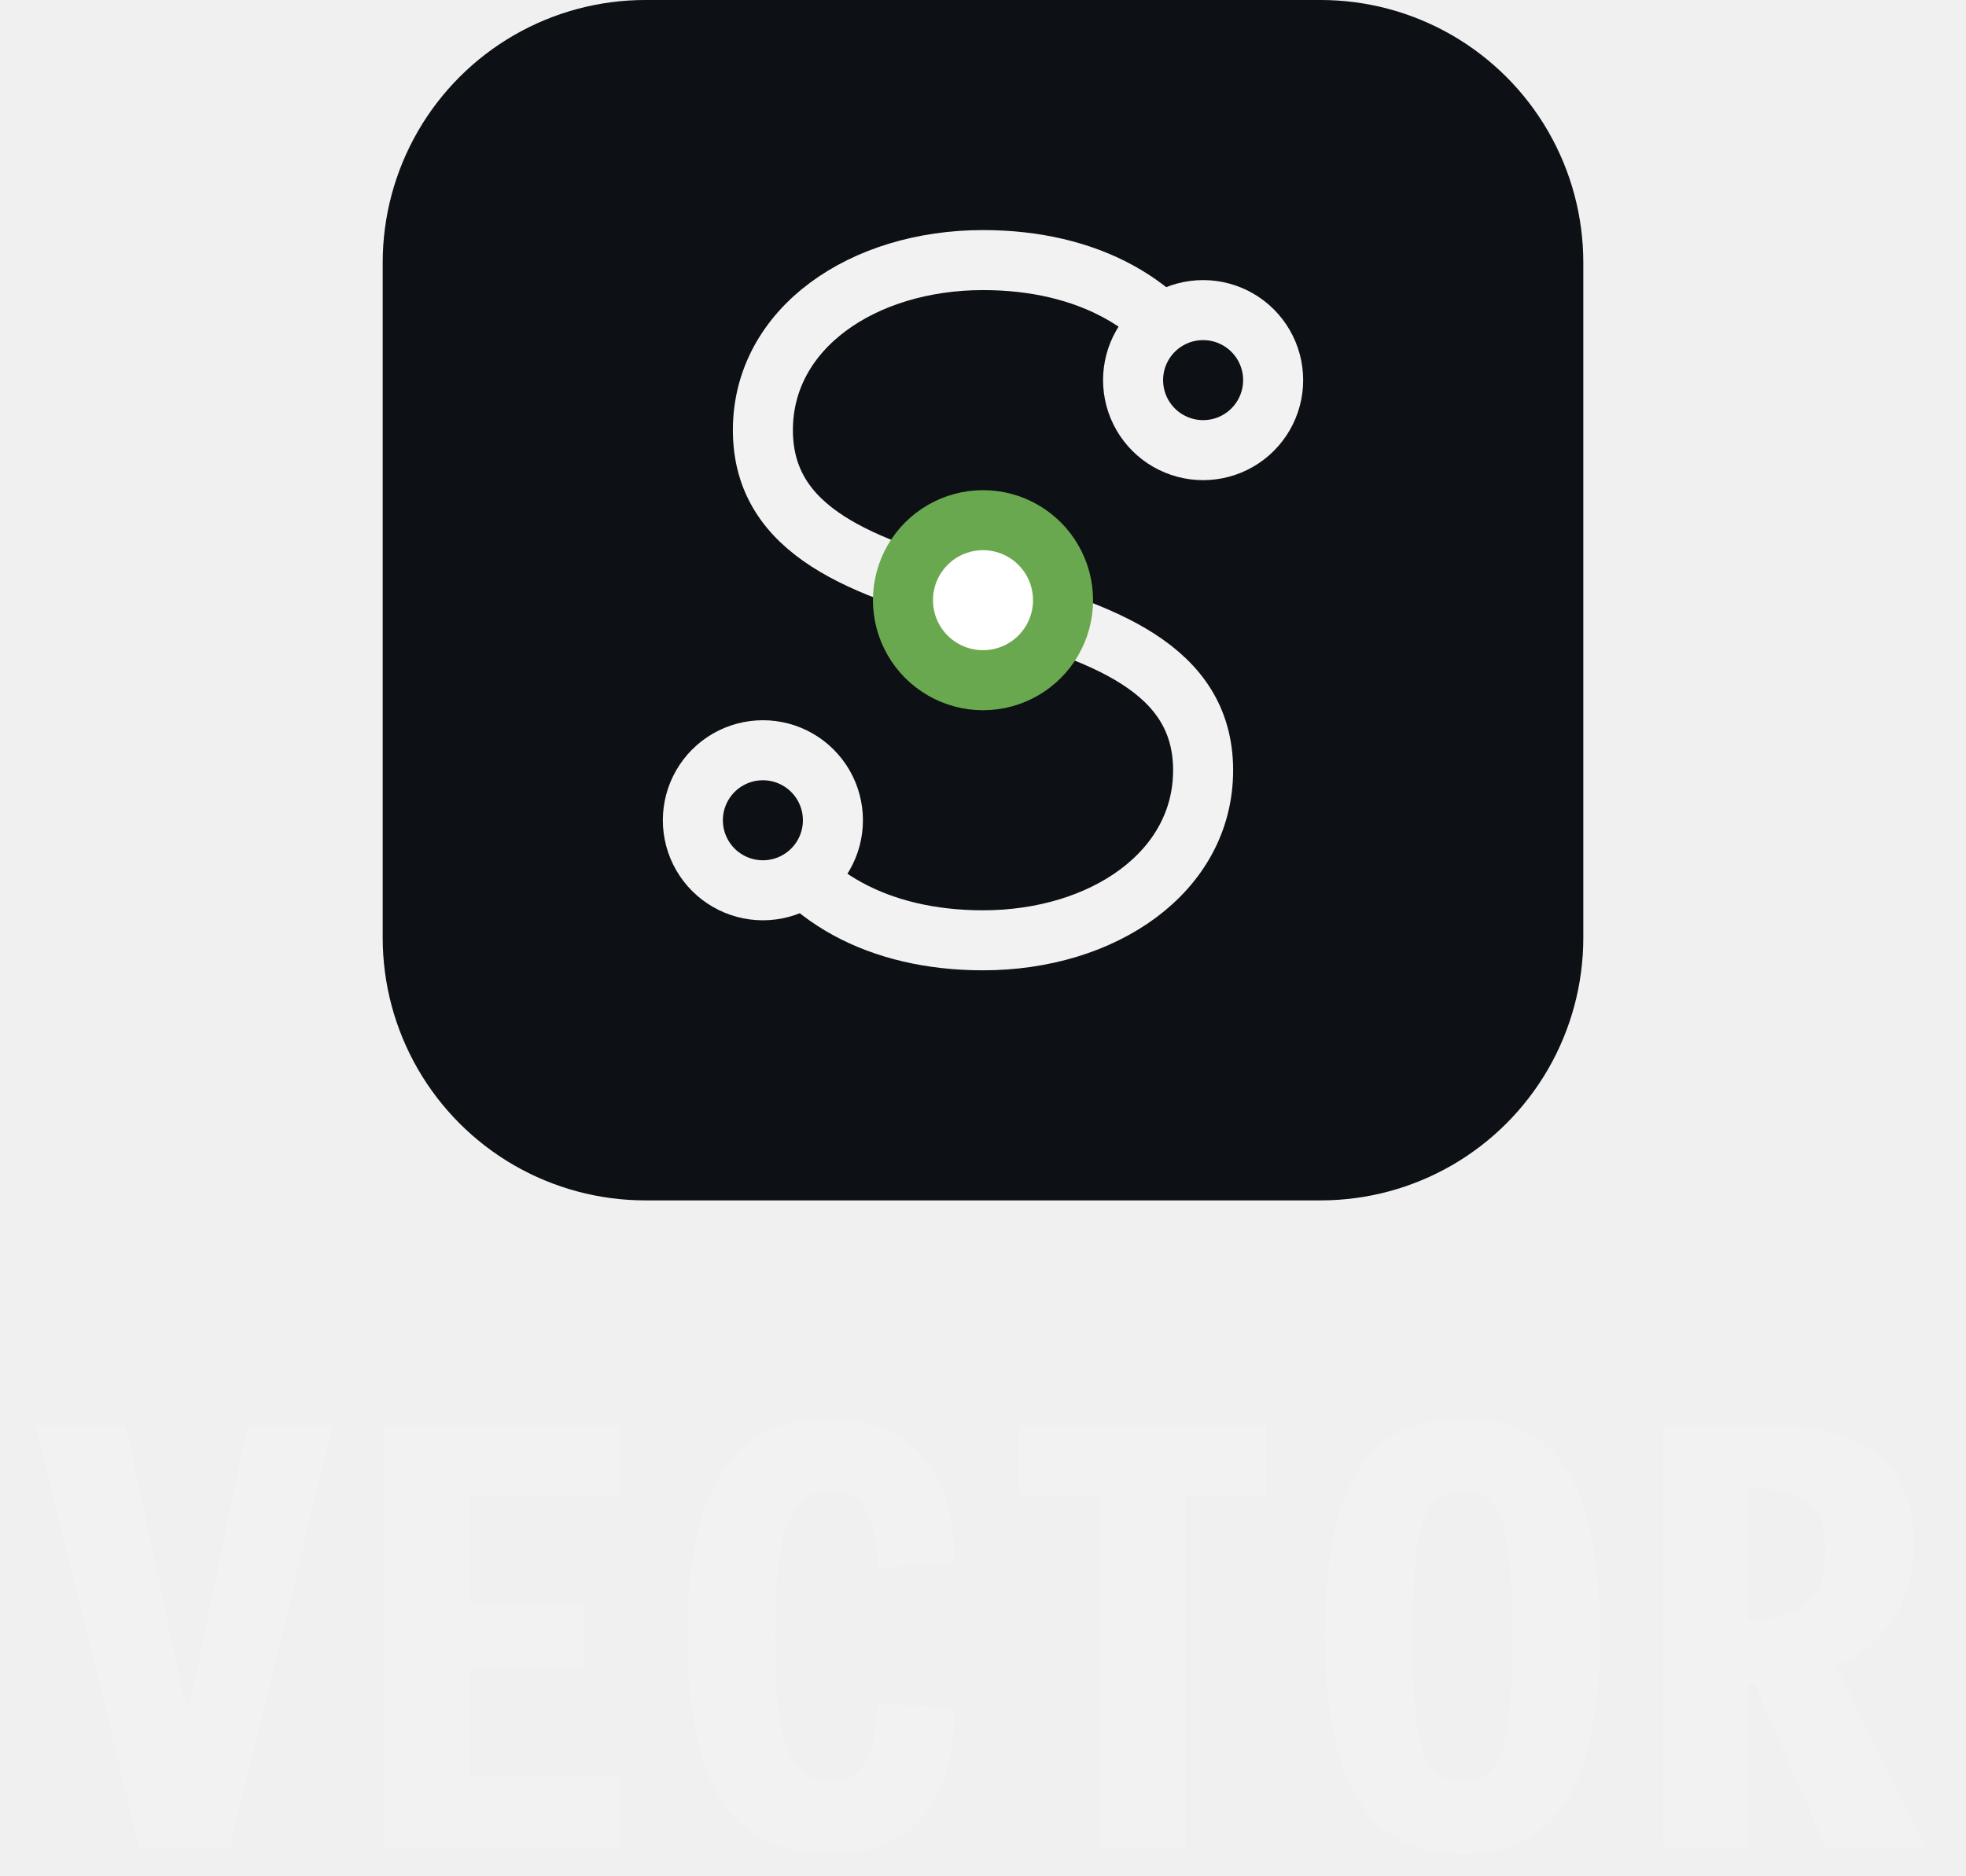
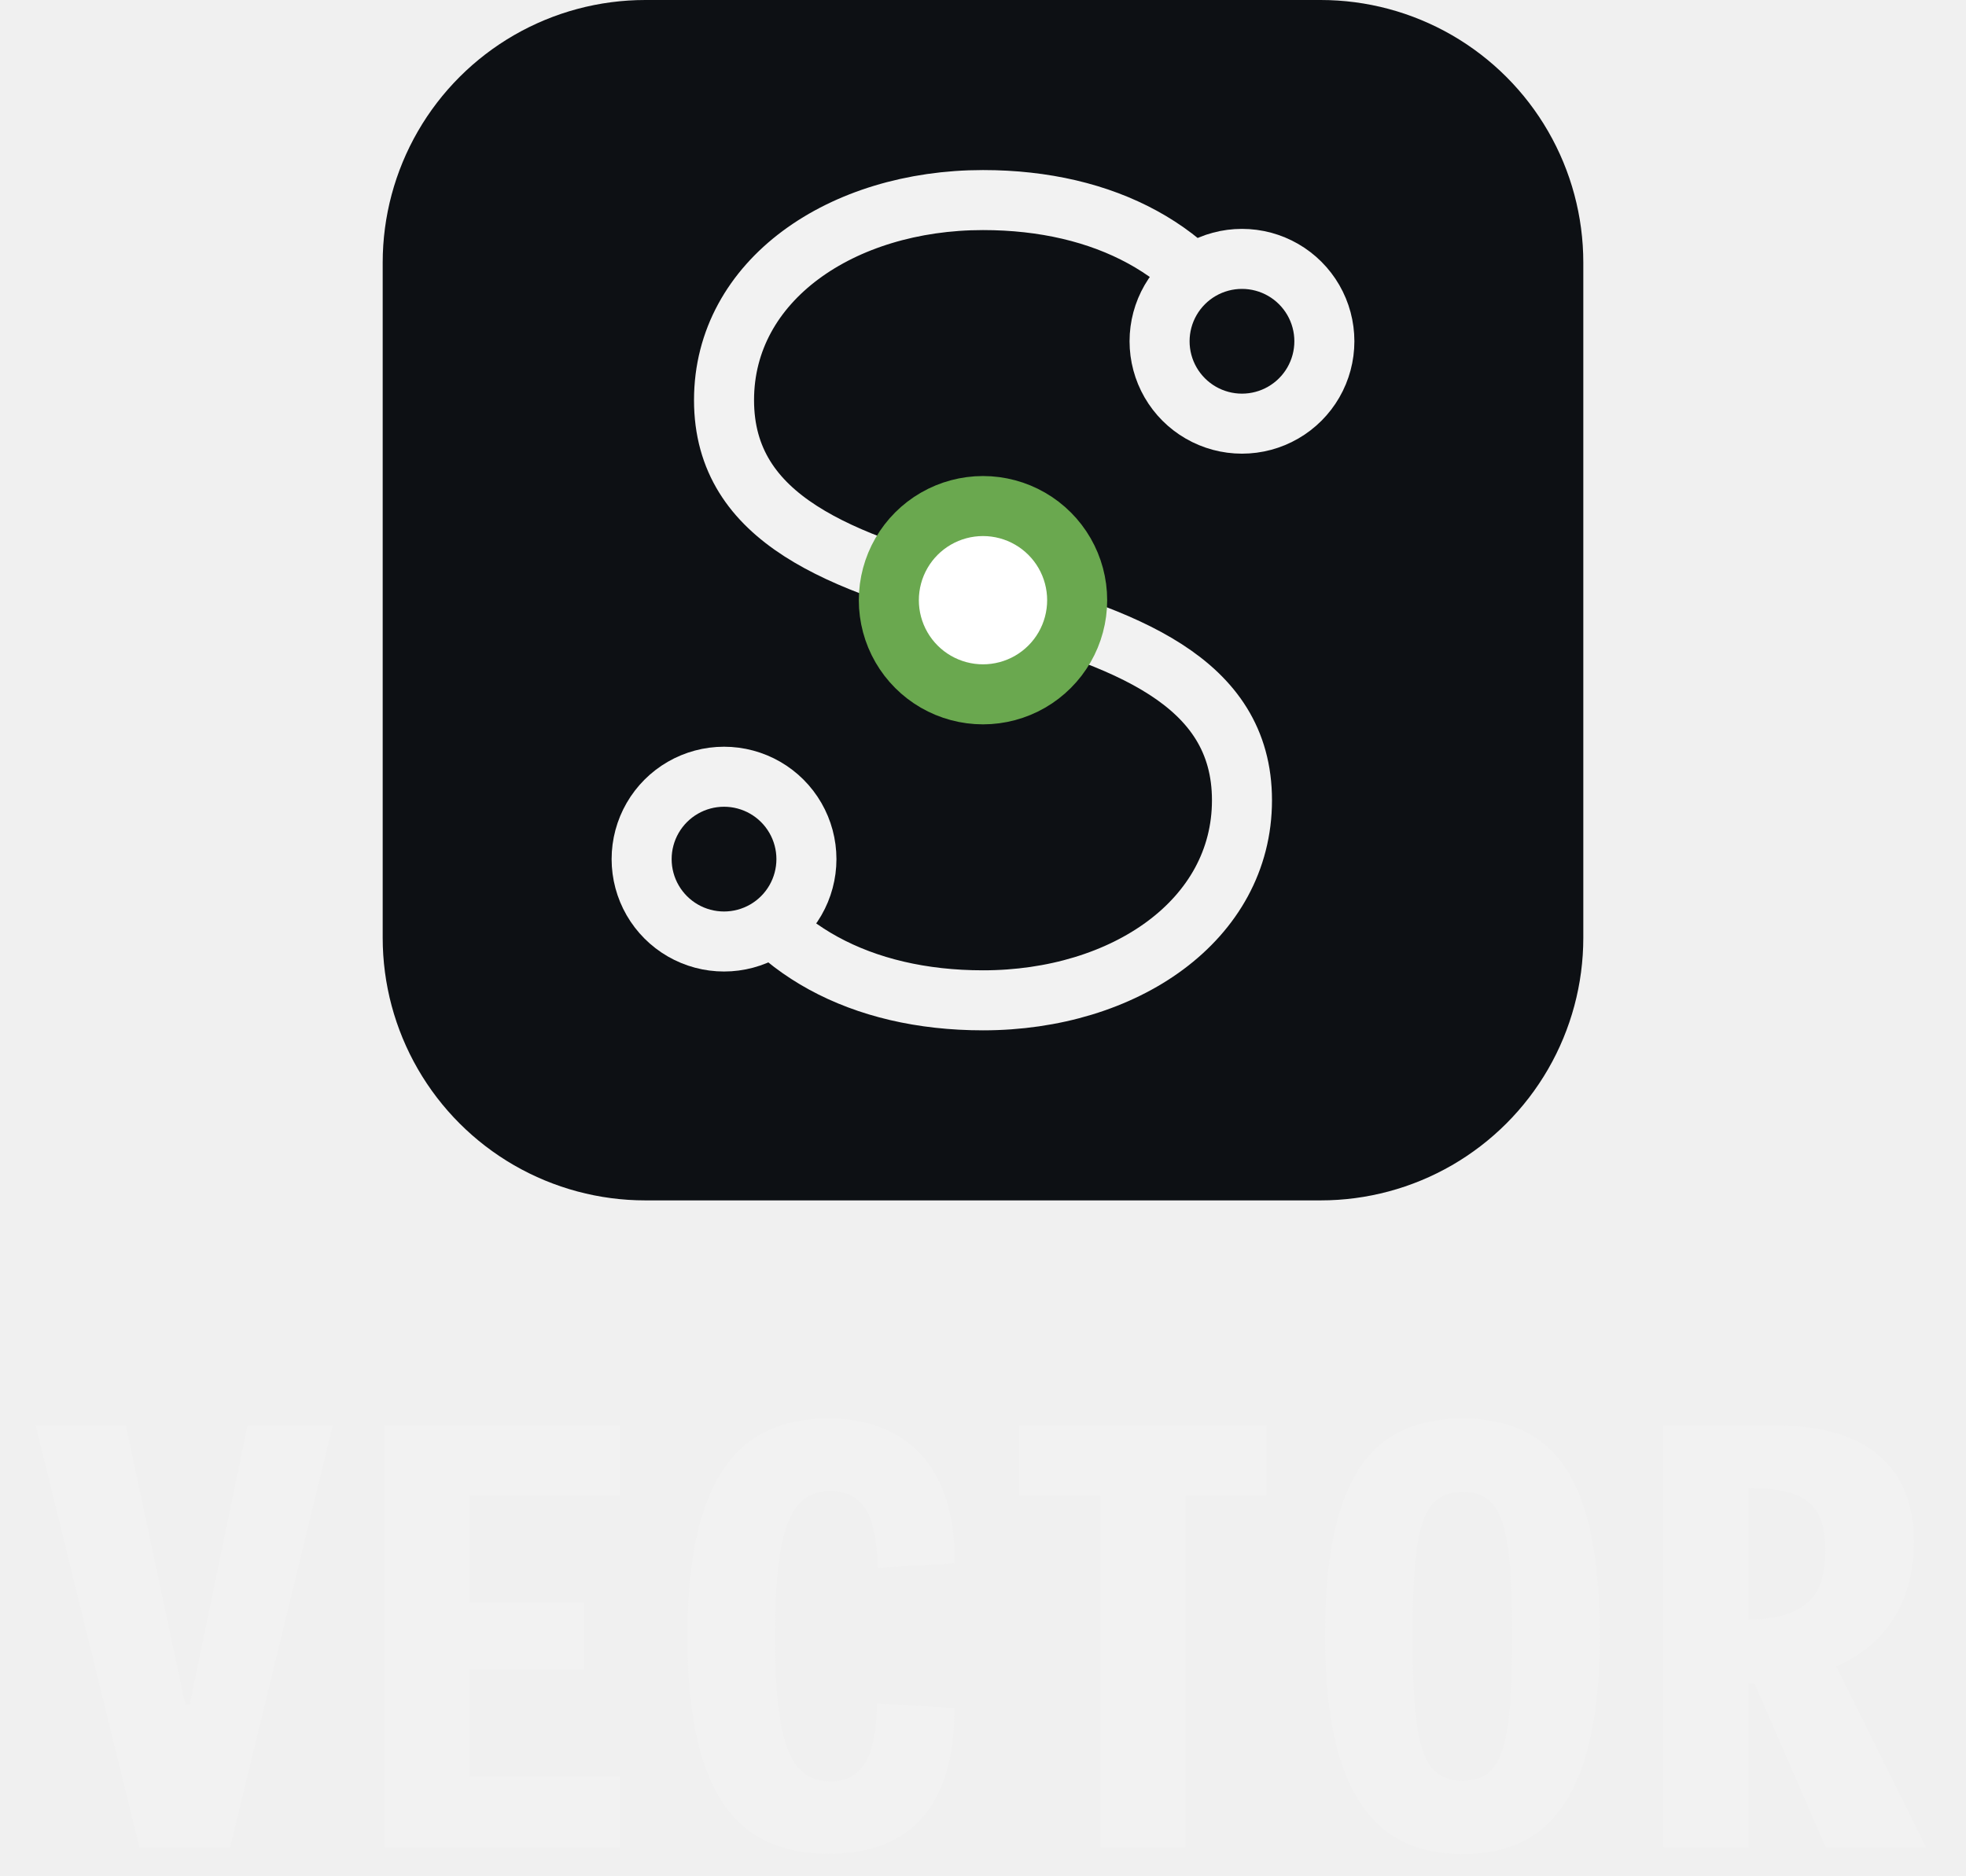
<svg xmlns="http://www.w3.org/2000/svg" width="262" height="250" viewBox="0 0 262 250">
  <path d="M 86,0 L 176,0 C 182.143,3.76170215621E-16 188.18,1.617 193.5,4.689 S 203.239,12.18 206.311,17.5 S 211,28.857 211,35 L 211,125 C 211,131.143 209.383,137.18 206.311,142.5 S 198.82,152.239 193.5,155.311 S 182.143,160 176,160 L 86,160 C 79.857,160 73.82,158.383 68.5,155.311 S 58.761,147.82 55.689,142.5 S 51,131.143 51,125 L 51,35 C 51,28.857 52.617,22.82 55.689,17.5 S 63.18,7.761 68.5,4.689 S 79.857,1.12851064686E-15 86,0 Z" fill="#0d1014" stroke="none" stroke-width="0.000" stroke-linecap="butt" stroke-linejoin="miter" />
-   <path d="M 160.333,50.667 C 155.533,40.533 144.867,34.667 131,34.667 C 115,34.667 101.667,43.733 101.667,57.333 S 115,75.733 131,80 s 29.333,9.067 29.333,22.667 s -13.333,22.667 -29.333,22.667 c -13.867,0 -24.533,-5.867 -29.333,-16" fill="none" stroke="#f2f2f2" stroke-width="8.000" stroke-linecap="round" stroke-linejoin="round" />
-   <path d="M 169.667,50.667 C 169.667,52.305 169.235,53.915 168.416,55.333 S 166.419,57.93 165,58.75 S 161.971,60 160.333,60 S 157.085,59.569 155.667,58.75 S 153.069,56.752 152.25,55.333 S 151,52.305 151,50.667 S 151.431,47.419 152.25,46 S 154.248,43.403 155.667,42.584 S 158.695,41.333 160.333,41.333 S 163.581,41.765 165,42.584 S 167.597,44.581 168.416,46 S 169.667,49.028 169.667,50.667 Z" fill="#0d1014" stroke="#f2f2f2" stroke-width="8.000" stroke-linecap="round" stroke-linejoin="round" />
-   <path d="M 141.667,80 C 141.667,81.872 141.174,83.712 140.238,85.333 S 137.955,88.301 136.333,89.238 S 132.872,90.667 131,90.667 S 127.288,90.174 125.667,89.238 S 122.698,86.955 121.762,85.333 S 120.333,81.872 120.333,80 S 120.826,76.288 121.762,74.667 S 124.045,71.698 125.667,70.762 S 129.128,69.333 131,69.333 S 134.712,69.826 136.333,70.762 S 139.301,73.045 140.238,74.667 S 141.667,78.128 141.667,80 Z" fill="#ffffff" stroke="#6aa84f" stroke-width="8.000" stroke-linecap="round" stroke-linejoin="round" />
-   <path d="M 111,109.333 C 111,110.971 110.569,112.581 109.75,114 S 107.752,116.597 106.333,117.416 S 103.305,118.667 101.667,118.667 S 98.419,118.235 97,117.416 S 94.403,115.419 93.584,114 S 92.333,110.971 92.333,109.333 S 92.765,106.085 93.584,104.667 S 95.581,102.069 97,101.25 S 100.028,100 101.667,100 S 104.915,100.431 106.333,101.25 S 108.93,103.248 109.75,104.667 S 111,107.695 111,109.333 Z" fill="#0d1014" stroke="#f2f2f2" stroke-width="8.000" stroke-linecap="round" stroke-linejoin="round" />
+   <path d="M 165.512,45.488 C 159.864,33.568 147.315,26.667 131,26.667 C 112.179,26.667 96.488,37.333 96.488,53.333 S 112.179,74.981 131,80 s 34.512,10.667 34.512,26.667 s -15.685,26.667 -34.512,26.667 c -16.315,0 -28.864,-6.901 -34.512,-18.821" fill="none" stroke="#f2f2f2" stroke-width="8.000" stroke-linecap="round" stroke-linejoin="round" />
+   <path d="M 176.493,45.488 C 176.493,47.415 175.986,49.309 175.022,50.979 S 172.672,54.034 171.003,54.998 S 167.439,56.469 165.512,56.469 S 161.691,55.962 160.021,54.998 S 156.966,52.648 156.002,50.979 S 154.531,47.415 154.531,45.488 S 155.038,41.667 156.002,39.997 S 158.352,36.942 160.021,35.978 S 163.584,34.507 165.512,34.507 S 169.333,35.014 171.003,35.978 S 174.058,38.328 175.022,39.997 S 176.493,43.56 176.493,45.488 Z" fill="#0d1014" stroke="#f2f2f2" stroke-width="8.000" stroke-linecap="round" stroke-linejoin="round" />
+   <path d="M 143.549,80 C 143.549,82.203 142.969,84.367 141.868,86.275 S 139.182,89.767 137.275,90.868 S 133.203,92.549 131,92.549 S 126.633,91.969 124.725,90.868 S 121.233,88.182 120.132,86.275 S 118.451,82.203 118.451,80 S 119.031,75.633 120.132,73.725 S 122.818,70.233 124.725,69.132 S 128.797,67.451 131,67.451 S 135.367,68.031 137.275,69.132 S 140.767,71.818 141.868,73.725 S 143.549,77.797 143.549,80 Z" fill="#ffffff" stroke="#6aa84f" stroke-width="8.000" stroke-linecap="round" stroke-linejoin="round" />
+   <path d="M 107.469,114.512 C 107.469,116.439 106.962,118.333 105.998,120.003 S 103.648,123.058 101.979,124.022 S 98.415,125.493 96.488,125.493 S 92.667,124.986 90.997,124.022 S 87.942,121.672 86.978,120.003 S 85.507,116.439 85.507,114.512 S 86.014,110.691 86.978,109.021 S 89.328,105.966 90.997,105.002 S 94.56,103.531 96.488,103.531 S 100.309,104.038 101.979,105.002 S 105.034,107.352 105.998,109.021 S 107.469,112.584 107.469,114.512 Z" fill="#0d1014" stroke="#f2f2f2" stroke-width="8.000" stroke-linecap="round" stroke-linejoin="round" />
  <path d="M 16.77,190 L 24.701,227.23 L 25.279,227.23 L 32.979,190 L 44.337,190 L 30.669,246.21 L 18.58,246.21 L 4.758,190 Z M 51.228,246.21 L 51.228,190 L 62.586,190 L 62.586,246.21 Z M 82.644,246.21 L 56.888,246.21 L 56.888,236.816 L 82.644,236.816 Z M 77.832,222.532 L 57.85,222.532 L 57.85,213.639 L 77.832,213.639 Z M 56.888,199.394 L 56.888,190 L 82.644,190 L 82.644,199.394 Z M 110.633,237.432 Q 112.867,237.432 114.233,236.238 Q 115.6,235.045 116.197,232.793 Q 116.793,230.541 116.871,227.037 L 127.189,227.691 Q 127.189,234.275 125.263,238.568 Q 123.338,242.861 119.604,244.978 Q 115.87,247.095 110.403,247.095 Q 104.088,247.095 99.95,244.131 Q 95.811,241.167 93.713,234.737 Q 91.615,228.308 91.615,218.105 Q 91.615,208.018 93.694,201.608 Q 95.772,195.197 99.873,192.137 Q 103.973,189.076 110.403,189.076 Q 115.677,189.076 119.489,191.27 Q 123.3,193.465 125.283,197.758 Q 127.266,202.05 127.227,208.364 L 116.986,208.981 Q 116.871,205.669 116.293,203.398 Q 115.716,201.126 114.31,199.933 Q 112.905,198.739 110.633,198.739 Q 107.939,198.739 106.341,200.607 Q 104.743,202.474 104.011,206.709 Q 103.28,210.944 103.28,218.105 Q 103.28,225.266 104.011,229.501 Q 104.743,233.736 106.341,235.584 Q 107.939,237.432 110.633,237.432 Z M 146.669,246.21 L 146.669,190 L 158.027,190 L 158.027,246.21 Z M 135.812,190 L 168.768,190 L 168.768,199.394 L 135.812,199.394 Z M 194.948,247.134 Q 188.558,247.134 184.534,243.939 Q 180.511,240.743 178.548,234.275 Q 176.584,227.807 176.584,218.105 Q 176.584,207.941 178.528,201.531 Q 180.472,195.12 184.496,192.098 Q 188.519,189.076 194.948,189.076 Q 201.262,189.076 205.305,192.098 Q 209.347,195.12 211.273,201.531 Q 213.197,207.941 213.197,218.105 Q 213.197,227.807 211.253,234.275 Q 209.309,240.743 205.305,243.939 Q 201.301,247.134 194.948,247.134 Z M 194.948,198.855 Q 192.177,198.855 190.752,200.645 Q 189.327,202.435 188.788,206.594 Q 188.25,210.751 188.25,218.105 Q 188.25,225.458 188.788,229.617 Q 189.327,233.774 190.752,235.565 Q 192.177,237.355 194.948,237.355 Q 197.682,237.355 199.068,235.565 Q 200.454,233.774 200.993,229.636 Q 201.532,225.497 201.532,218.105 Q 201.532,210.674 200.993,206.555 Q 200.454,202.435 199.068,200.645 Q 197.682,198.855 194.948,198.855 Z M 256.664,246.21 L 243.304,246.21 L 232.37,221.07 L 243.651,219.992 Z M 221.667,246.21 L 221.667,190 L 233.025,190 L 233.025,246.21 Z M 243.266,206.709 Q 243.266,203.59 242.304,201.8 Q 241.341,200.01 239.166,199.182 Q 236.99,198.355 233.294,198.355 L 227.75,198.355 L 227.75,190 L 236.76,190 Q 242.535,190 246.615,191.713 Q 250.696,193.427 252.872,196.872 Q 255.047,200.318 255.047,205.516 Q 255.047,211.329 252.468,215.564 Q 249.888,219.799 244.806,222.09 Q 239.724,224.381 232.524,224.381 L 228.367,224.381 L 228.367,215.872 L 232.717,215.872 Q 236.875,215.872 239.204,214.717 Q 241.534,213.562 242.4,211.579 Q 243.266,209.596 243.266,206.709 Z" fill="#f2f2f2" stroke="none" stroke-width="0.000" stroke-linecap="butt" stroke-linejoin="miter" />
</svg>
